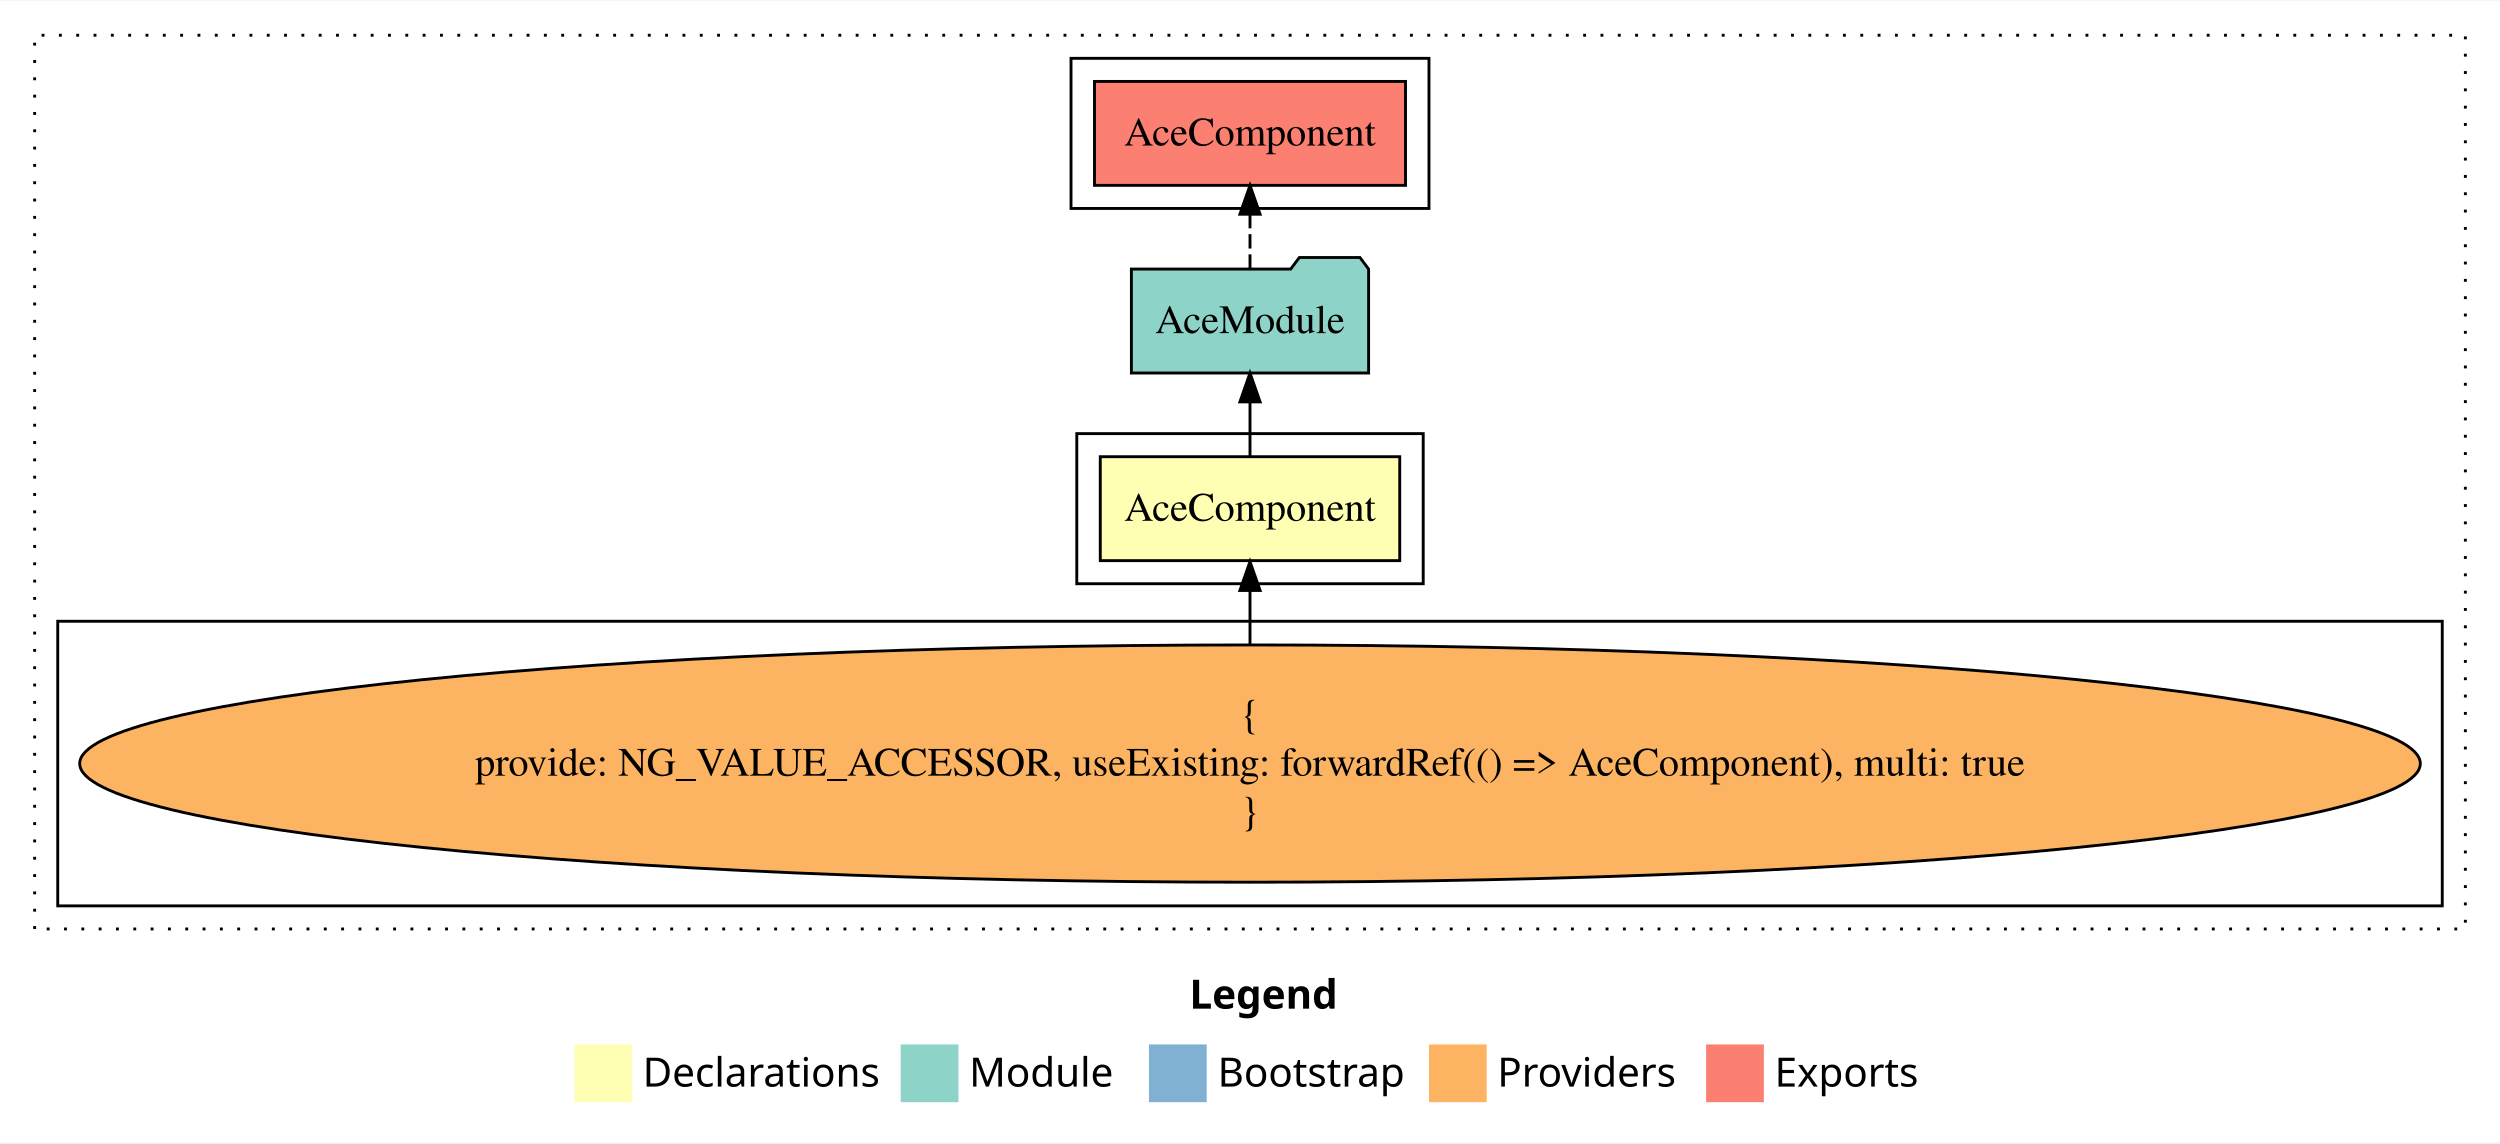
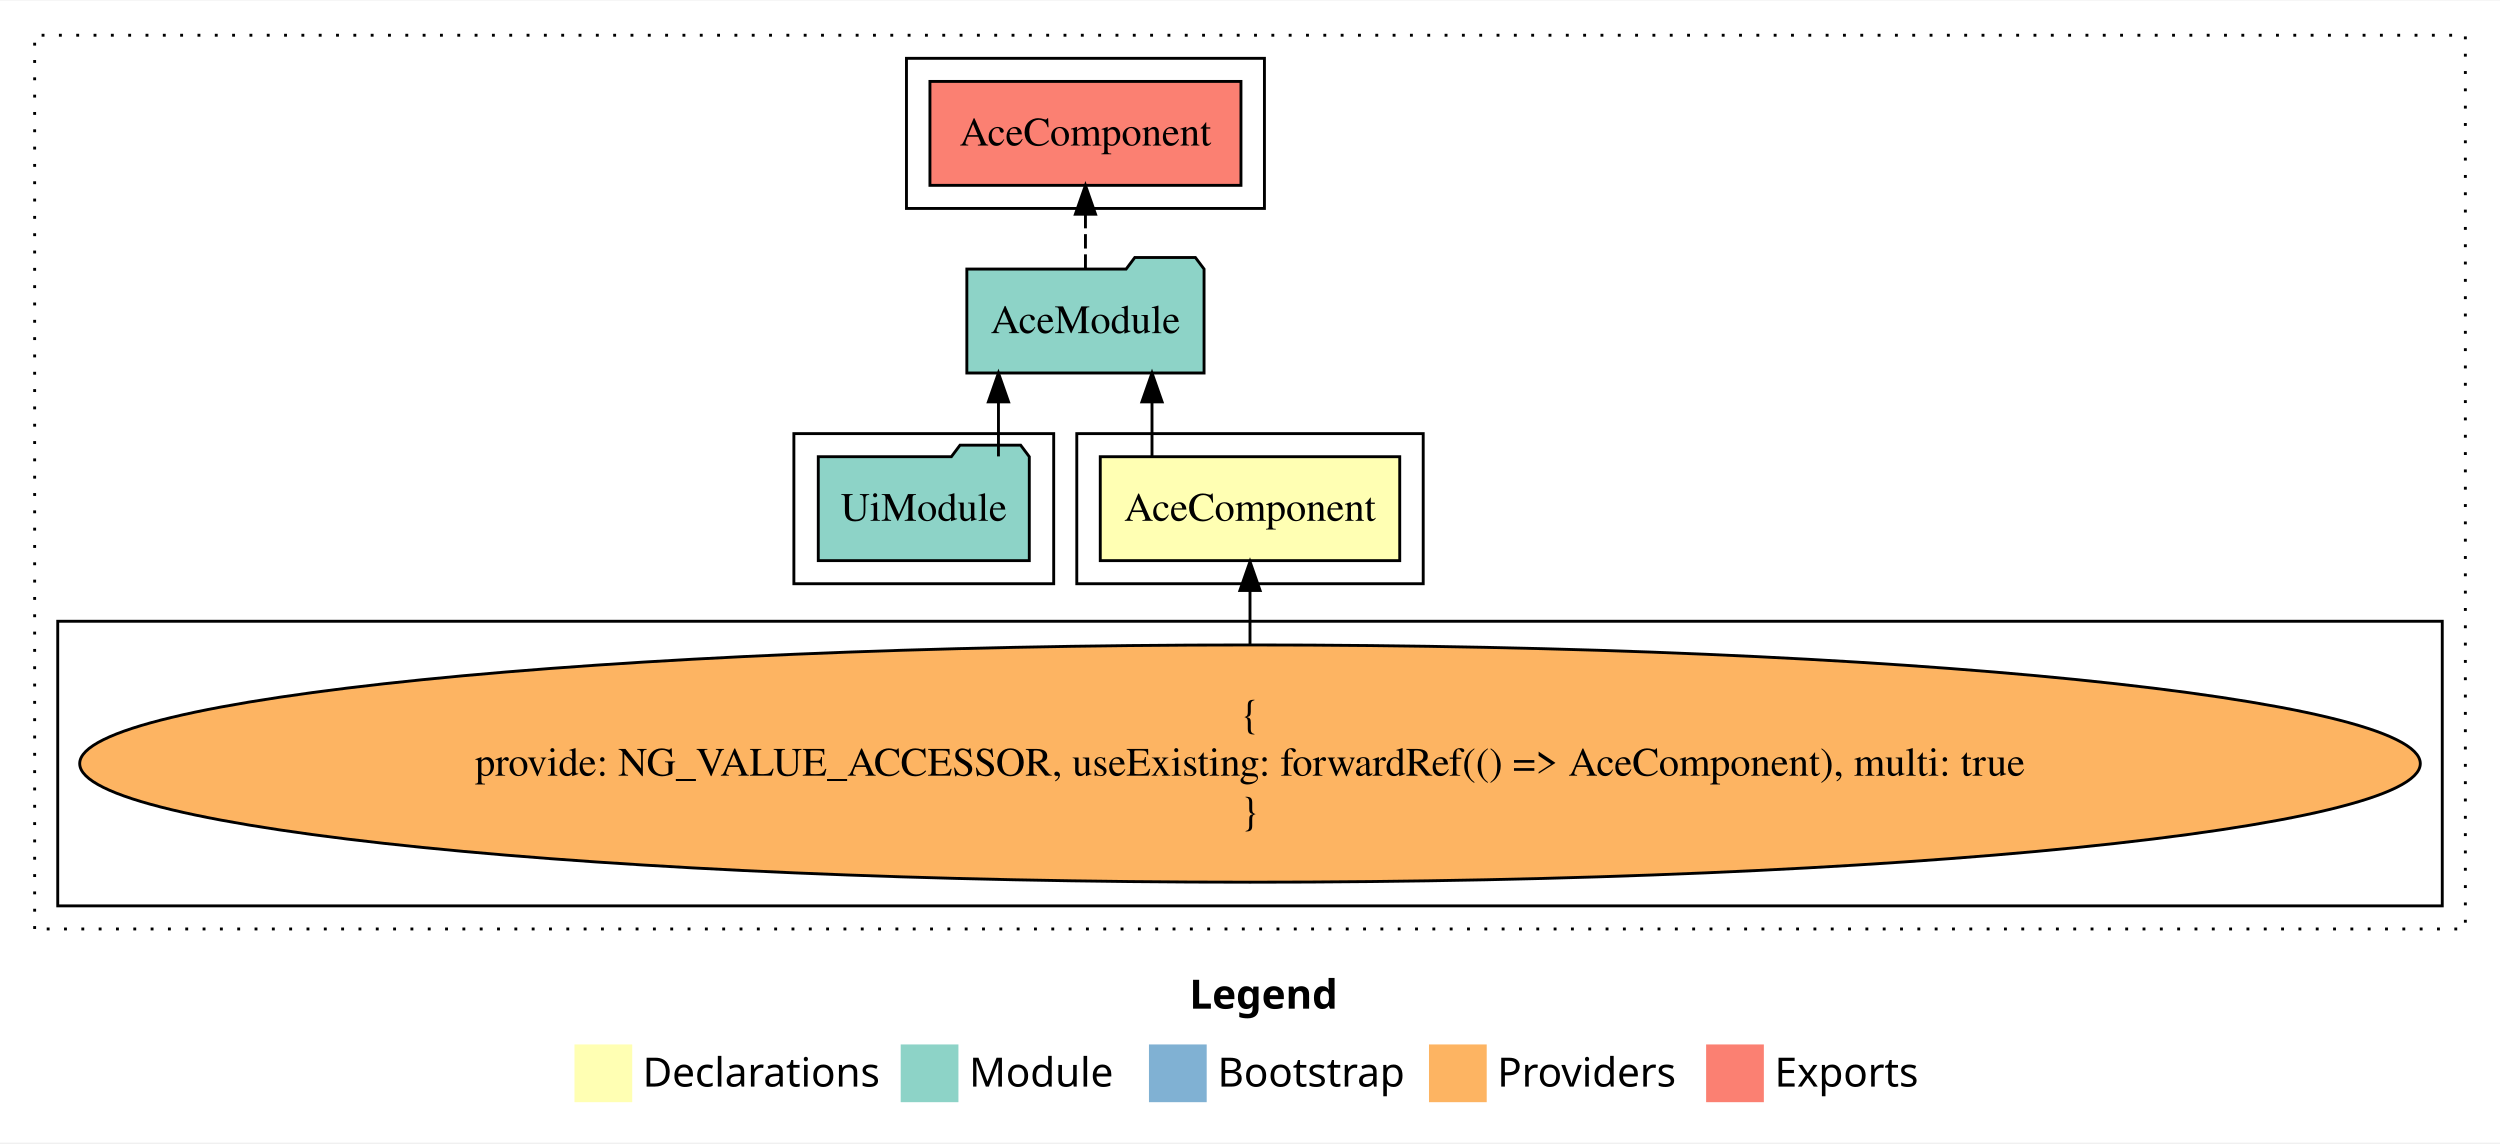
<svg xmlns="http://www.w3.org/2000/svg" width="866pt" height="396pt" viewBox="0.00 0.00 866.00 395.59">
  <g id="graph0" class="graph" transform="scale(1 1) rotate(0) translate(4 391.5901)">
    <polygon fill="#ffffff" stroke="transparent" points="-4,4 -4,-391.59 862,-391.59 862,4 -4,4" />
    <text text-anchor="start" x="408.009" y="-42.4" font-family="sans-serif" font-weight="bold" font-size="14.00" fill="#000000">Legend</text>
    <polygon fill="#ffffb3" stroke="transparent" points="195,-10 195,-30 215,-30 215,-10 195,-10" />
    <text text-anchor="start" x="218.629" y="-15.4" font-family="sans-serif" font-size="14.00" fill="#000000">  Declarations</text>
    <polygon fill="#8dd3c7" stroke="transparent" points="308,-10 308,-30 328,-30 328,-10 308,-10" />
    <text text-anchor="start" x="331.725" y="-15.4" font-family="sans-serif" font-size="14.00" fill="#000000">  Module</text>
    <polygon fill="#80b1d3" stroke="transparent" points="394,-10 394,-30 414,-30 414,-10 394,-10" />
    <text text-anchor="start" x="417.781" y="-15.4" font-family="sans-serif" font-size="14.00" fill="#000000">  Bootstrap</text>
    <polygon fill="#fdb462" stroke="transparent" points="491,-10 491,-30 511,-30 511,-10 491,-10" />
    <text text-anchor="start" x="514.673" y="-15.4" font-family="sans-serif" font-size="14.00" fill="#000000">  Providers</text>
    <polygon fill="#fb8072" stroke="transparent" points="587,-10 587,-30 607,-30 607,-10 587,-10" />
    <text text-anchor="start" x="610.726" y="-15.4" font-family="sans-serif" font-size="14.00" fill="#000000">  Exports</text>
    <g id="clust1" class="cluster">
      <polygon fill="none" stroke="#000000" stroke-dasharray="1,5" points="8,-70 8,-379.59 850,-379.59 850,-70 8,-70" />
    </g>
    <g id="clust2" class="cluster">
      <polygon fill="none" stroke="#000000" points="369,-189.59 369,-241.59 489,-241.59 489,-189.59 369,-189.59" />
    </g>
    <g id="clust3" class="cluster">
      <polygon fill="none" stroke="#000000" points="16,-78 16,-176.59 842,-176.59 842,-78 16,-78" />
    </g>
+     <g id="clust4" class="cluster">
+       <polygon fill="none" stroke="#000000" points="271,-189.59 271,-241.59 361,-241.59 361,-189.59 271,-189.59" />
+     </g>
    <g id="clust5" class="cluster">
-       <polygon fill="none" stroke="#000000" points="367,-319.59 367,-371.59 491,-371.59 491,-319.59 367,-319.59" />
+       <polygon fill="none" stroke="#000000" points="310,-319.59 310,-371.59 434,-371.59 434,-319.59 310,-319.59" />
    </g>
    <g id="node1" class="node">
      <polygon fill="#ffffb3" stroke="#000000" points="480.868,-233.59 377.132,-233.59 377.132,-197.59 480.868,-197.59 480.868,-233.59" />
      <text text-anchor="middle" x="429" y="-211.39" font-family="Times,serif" font-size="14.00" fill="#000000">AceComponent</text>
    </g>
    <g id="node2" class="node">
-       <polygon fill="#8dd3c7" stroke="#000000" points="470.086,-298.59 467.086,-302.59 446.086,-302.59 443.086,-298.59 387.914,-298.59 387.914,-262.59 470.086,-262.59 470.086,-298.59" />
-       <text text-anchor="middle" x="429" y="-276.39" font-family="Times,serif" font-size="14.00" fill="#000000">AceModule</text>
+       <polygon fill="#8dd3c7" stroke="#000000" points="413.086,-298.59 410.086,-302.59 389.086,-302.59 386.086,-298.59 330.914,-298.59 330.914,-262.59 413.086,-262.59 413.086,-298.59" />
+       <text text-anchor="middle" x="372" y="-276.39" font-family="Times,serif" font-size="14.00" fill="#000000">AceModule</text>
    </g>
    <g id="edge1" class="edge">
-       <path fill="none" stroke="#000000" d="M429,-233.696C429,-233.696 429,-252.581 429,-252.581" />
-       <polygon fill="#000000" stroke="#000000" points="425.5,-252.581 429,-262.581 432.5,-252.581 425.5,-252.581" />
+       <path fill="none" stroke="#000000" d="M395.054,-233.696C395.054,-233.696 395.054,-252.581 395.054,-252.581" />
+       <polygon fill="#000000" stroke="#000000" points="391.554,-252.581 395.054,-262.581 398.554,-252.581 391.554,-252.581" />
    </g>
-     <g id="node4" class="node">
-       <polygon fill="#fb8072" stroke="#000000" points="482.869,-363.59 375.131,-363.59 375.131,-327.59 482.869,-327.59 482.869,-363.59" />
-       <text text-anchor="middle" x="429" y="-341.39" font-family="Times,serif" font-size="14.00" fill="#000000">AceComponent </text>
+     <g id="node5" class="node">
+       <polygon fill="#fb8072" stroke="#000000" points="425.869,-363.59 318.131,-363.59 318.131,-327.59 425.869,-327.59 425.869,-363.59" />
+       <text text-anchor="middle" x="372" y="-341.39" font-family="Times,serif" font-size="14.00" fill="#000000">AceComponent </text>
    </g>
-     <g id="edge3" class="edge">
-       <path fill="none" stroke="#000000" stroke-dasharray="5,2" d="M429,-298.696C429,-298.696 429,-317.581 429,-317.581" />
-       <polygon fill="#000000" stroke="#000000" points="425.5,-317.581 429,-327.581 432.5,-317.581 425.5,-317.581" />
+     <g id="edge4" class="edge">
+       <path fill="none" stroke="#000000" stroke-dasharray="5,2" d="M372,-298.696C372,-298.696 372,-317.581 372,-317.581" />
+       <polygon fill="#000000" stroke="#000000" points="368.5,-317.581 372,-327.581 375.5,-317.581 368.5,-317.581" />
    </g>
    <g id="node3" class="node">
      <ellipse fill="#fdb462" stroke="#000000" cx="429" cy="-127.295" rx="405.392" ry="41.091" />
      <text text-anchor="middle" x="429" y="-139.895" font-family="Times,serif" font-size="14.00" fill="#000000">{</text>
      <text text-anchor="middle" x="429" y="-123.095" font-family="Times,serif" font-size="14.00" fill="#000000">    provide: NG_VALUE_ACCESSOR, useExisting: forwardRef(() =&gt; AceComponent), multi: true</text>
      <text text-anchor="middle" x="429" y="-106.295" font-family="Times,serif" font-size="14.00" fill="#000000">}</text>
    </g>
    <g id="edge2" class="edge">
      <path fill="none" stroke="#000000" d="M429,-168.599C429,-168.599 429,-187.255 429,-187.255" />
      <polygon fill="#000000" stroke="#000000" points="425.5,-187.255 429,-197.255 432.5,-187.255 425.5,-187.255" />
    </g>
+     <g id="node4" class="node">
+       <polygon fill="#8dd3c7" stroke="#000000" points="352.548,-233.59 349.548,-237.59 328.548,-237.59 325.548,-233.59 279.452,-233.59 279.452,-197.59 352.548,-197.59 352.548,-233.59" />
+       <text text-anchor="middle" x="316" y="-211.39" font-family="Times,serif" font-size="14.00" fill="#000000">UiModule</text>
+     </g>
+     <g id="edge3" class="edge">
+       <path fill="none" stroke="#000000" d="M341.865,-233.696C341.865,-233.696 341.865,-252.581 341.865,-252.581" />
+       <polygon fill="#000000" stroke="#000000" points="338.365,-252.581 341.865,-262.581 345.365,-252.581 338.365,-252.581" />
+     </g>
  </g>
</svg>
